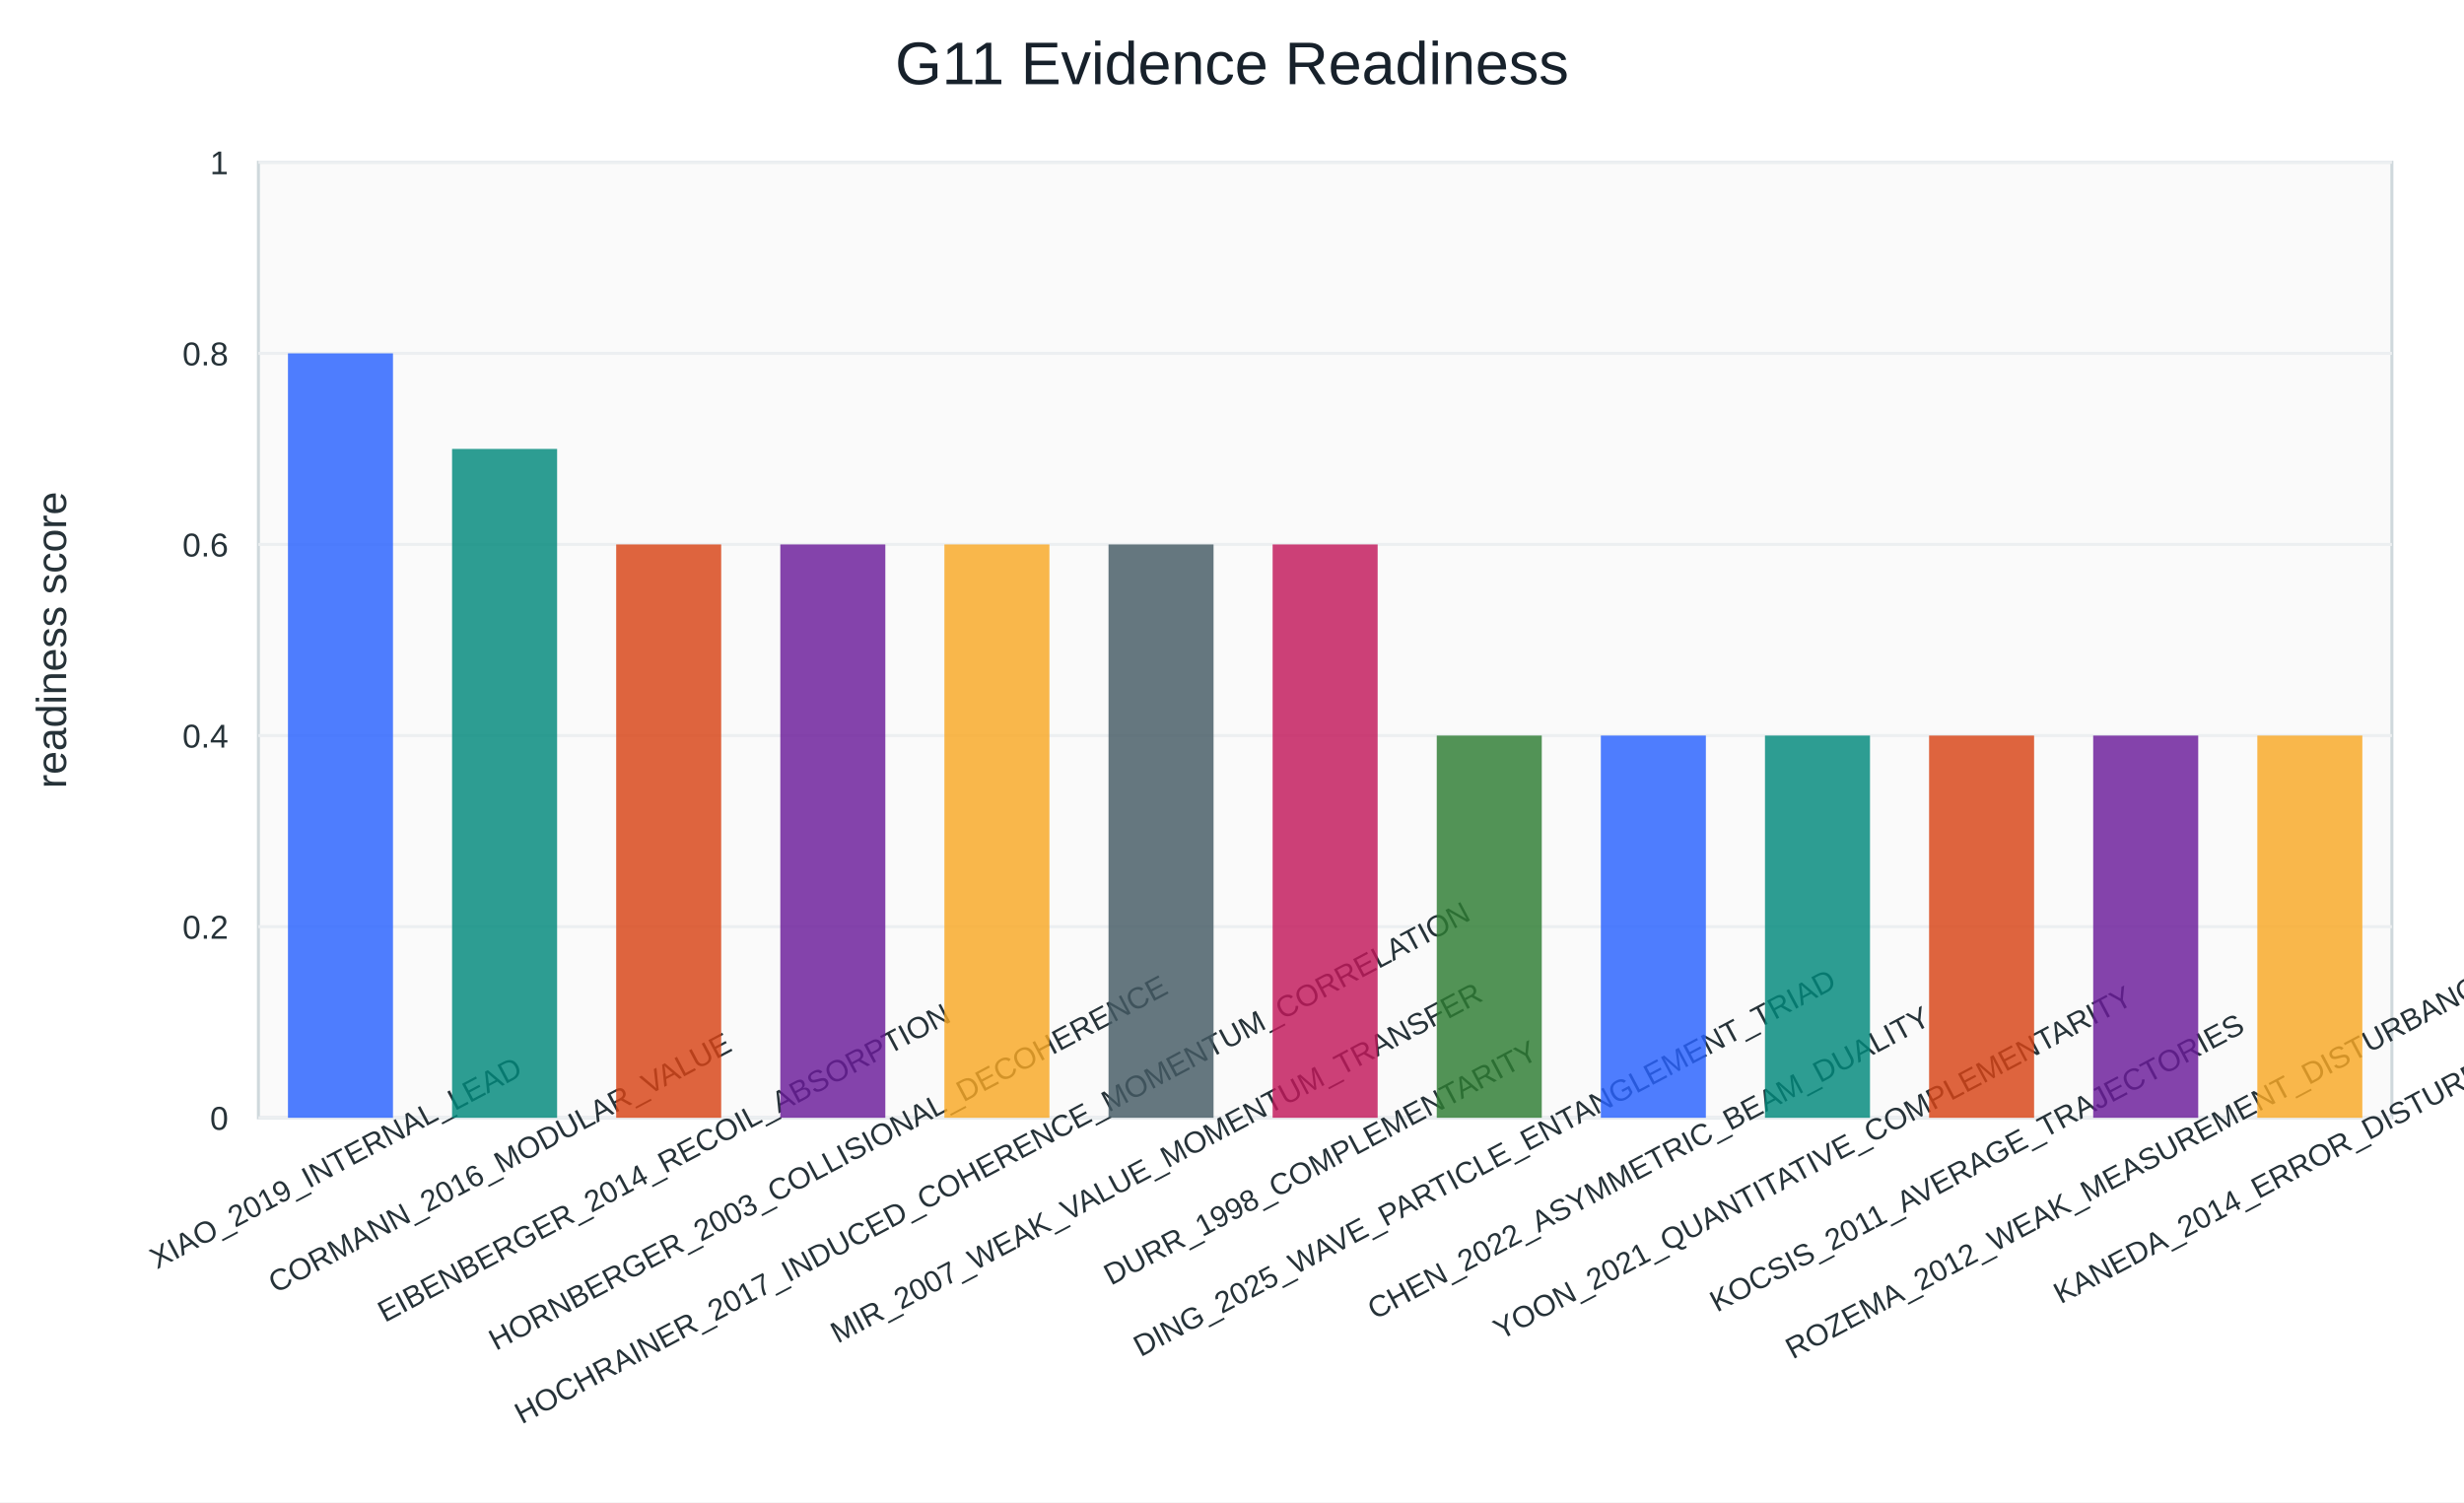
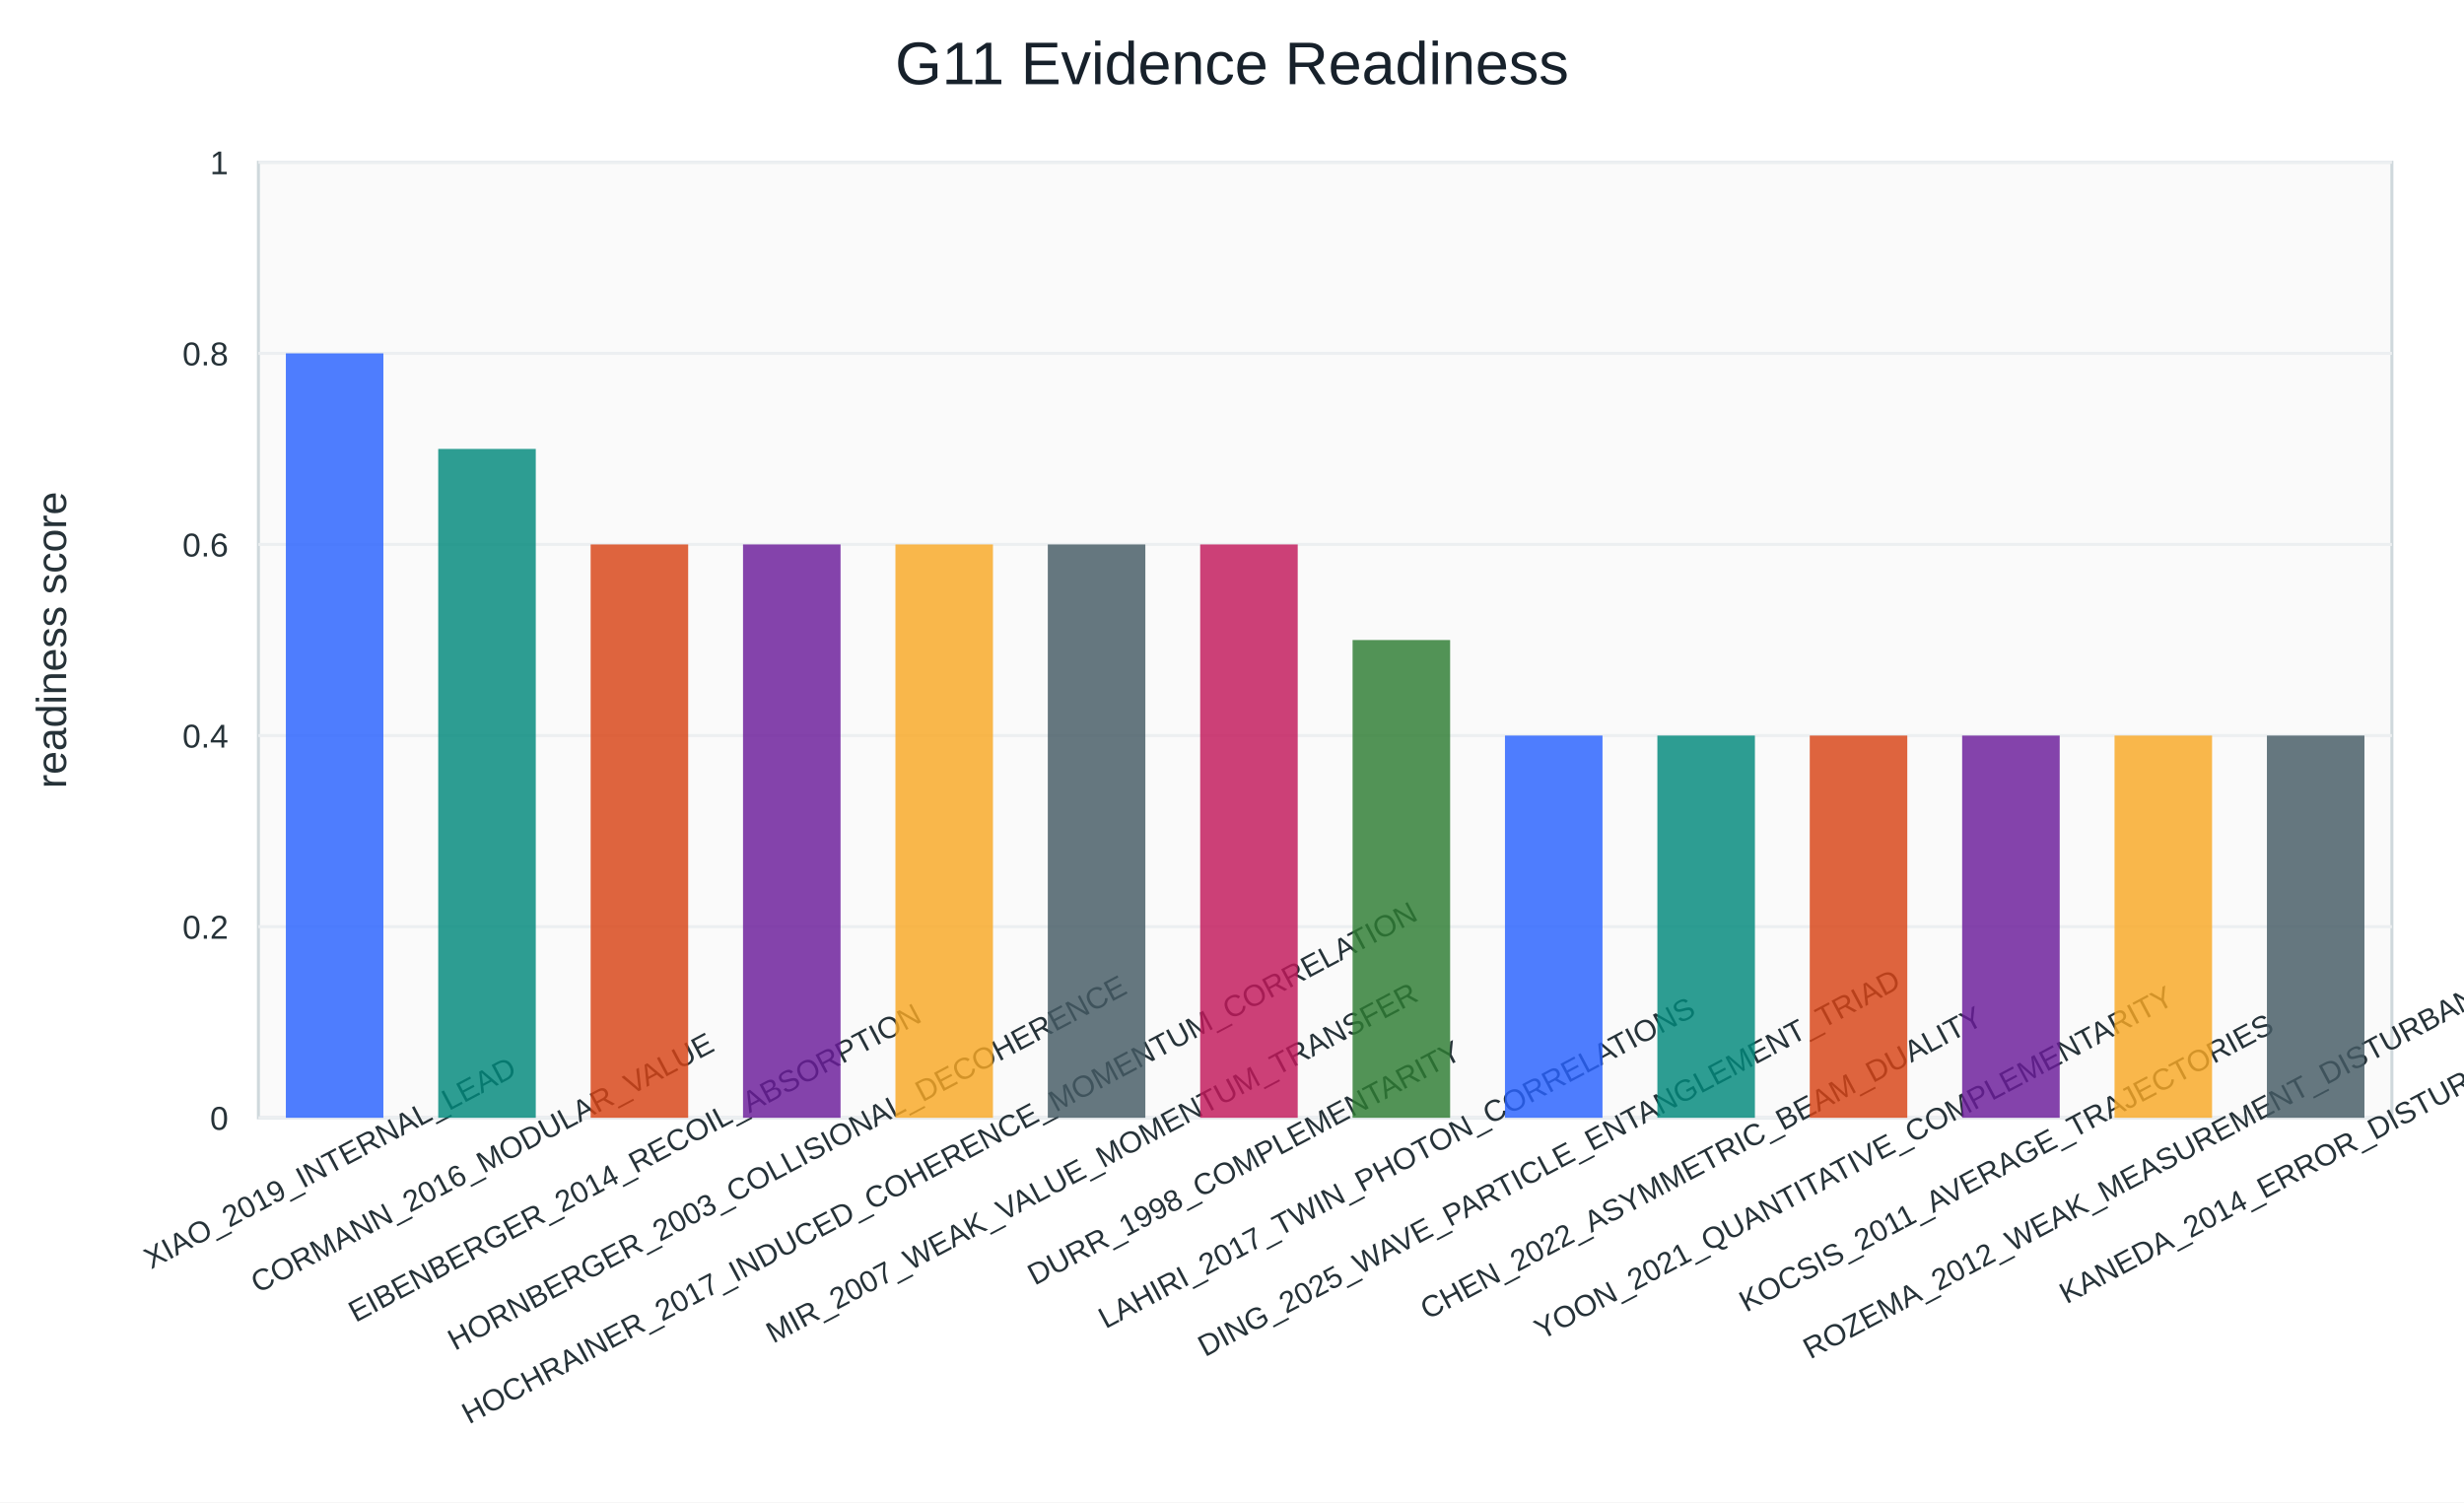
<svg xmlns="http://www.w3.org/2000/svg" width="820" height="500" viewBox="0 0 820 500">
  <rect width="100%" height="100%" fill="#ffffff" />
  <text x="410.00" y="28.00" font-size="20" font-family="Arial, Helvetica, sans-serif" text-anchor="middle" fill="#17212b">G11 Evidence Readiness</text>
  <rect x="86" y="54" width="710" height="318" fill="#fafafa" stroke="#cfd8dc" />
  <line x1="86" y1="372.00" x2="796" y2="372.00" stroke="#eceff1" />
  <text x="76.00" y="376.00" font-size="11" font-family="Arial, Helvetica, sans-serif" text-anchor="end" fill="#263238">0</text>
  <line x1="86" y1="308.40" x2="796" y2="308.40" stroke="#eceff1" />
  <text x="76.00" y="312.40" font-size="11" font-family="Arial, Helvetica, sans-serif" text-anchor="end" fill="#263238">0.2</text>
  <line x1="86" y1="244.80" x2="796" y2="244.80" stroke="#eceff1" />
  <text x="76.00" y="248.80" font-size="11" font-family="Arial, Helvetica, sans-serif" text-anchor="end" fill="#263238">0.4</text>
  <line x1="86" y1="181.20" x2="796" y2="181.20" stroke="#eceff1" />
  <text x="76.00" y="185.20" font-size="11" font-family="Arial, Helvetica, sans-serif" text-anchor="end" fill="#263238">0.6</text>
  <line x1="86" y1="117.60" x2="796" y2="117.60" stroke="#eceff1" />
  <text x="76.00" y="121.60" font-size="11" font-family="Arial, Helvetica, sans-serif" text-anchor="end" fill="#263238">0.8</text>
  <line x1="86" y1="54.00" x2="796" y2="54.00" stroke="#eceff1" />
  <text x="76.00" y="58.00" font-size="11" font-family="Arial, Helvetica, sans-serif" text-anchor="end" fill="#263238">1</text>
-   <rect x="95.83" y="117.60" width="34.95" height="254.40" fill="#2962ff" fill-opacity="0.82" />
-   <text x="113.31" y="390.00" font-size="10" font-family="Arial, Helvetica, sans-serif" text-anchor="middle" fill="#263238" transform="rotate(-28 113.31 390.00)">XIAO_2019_INTERNAL_LEAD</text>
-   <rect x="150.45" y="149.40" width="34.95" height="222.60" fill="#00897b" fill-opacity="0.82" />
-   <text x="167.92" y="390.00" font-size="10" font-family="Arial, Helvetica, sans-serif" text-anchor="middle" fill="#263238" transform="rotate(-28 167.92 390.00)">CORMANN_2016_MODULAR_VALUE</text>
-   <rect x="205.06" y="181.20" width="34.95" height="190.80" fill="#d84315" fill-opacity="0.82" />
-   <text x="222.54" y="390.00" font-size="10" font-family="Arial, Helvetica, sans-serif" text-anchor="middle" fill="#263238" transform="rotate(-28 222.54 390.00)">EIBENBERGER_2014_RECOIL_ABSORPTION</text>
-   <rect x="259.68" y="181.20" width="34.95" height="190.80" fill="#6a1b9a" fill-opacity="0.82" />
-   <text x="277.15" y="390.00" font-size="10" font-family="Arial, Helvetica, sans-serif" text-anchor="middle" fill="#263238" transform="rotate(-28 277.15 390.00)">HORNBERGER_2003_COLLISIONAL_DECOHERENCE</text>
-   <rect x="314.29" y="181.20" width="34.95" height="190.80" fill="#f9a825" fill-opacity="0.82" />
-   <text x="331.77" y="390.00" font-size="10" font-family="Arial, Helvetica, sans-serif" text-anchor="middle" fill="#263238" transform="rotate(-28 331.77 390.00)">HOCHRAINER_2017_INDUCED_COHERENCE_MOMENTUM_CORRELATION</text>
-   <rect x="368.91" y="181.20" width="34.95" height="190.80" fill="#455a64" fill-opacity="0.82" />
-   <text x="386.38" y="390.00" font-size="10" font-family="Arial, Helvetica, sans-serif" text-anchor="middle" fill="#263238" transform="rotate(-28 386.38 390.00)">MIR_2007_WEAK_VALUE_MOMENTUM_TRANSFER</text>
-   <rect x="423.52" y="181.20" width="34.95" height="190.80" fill="#c2185b" fill-opacity="0.82" />
-   <text x="441.00" y="390.00" font-size="10" font-family="Arial, Helvetica, sans-serif" text-anchor="middle" fill="#263238" transform="rotate(-28 441.00 390.00)">DURR_1998_COMPLEMENTARITY</text>
-   <rect x="478.14" y="244.80" width="34.95" height="127.20" fill="#2e7d32" fill-opacity="0.82" />
-   <text x="495.62" y="390.00" font-size="10" font-family="Arial, Helvetica, sans-serif" text-anchor="middle" fill="#263238" transform="rotate(-28 495.62 390.00)">DING_2025_WAVE_PARTICLE_ENTANGLEMENT_TRIAD</text>
-   <rect x="532.75" y="244.80" width="34.95" height="127.20" fill="#2962ff" fill-opacity="0.82" />
-   <text x="550.23" y="390.00" font-size="10" font-family="Arial, Helvetica, sans-serif" text-anchor="middle" fill="#263238" transform="rotate(-28 550.23 390.00)">CHEN_2022_ASYMMETRIC_BEAM_DUALITY</text>
-   <rect x="587.37" y="244.80" width="34.95" height="127.20" fill="#00897b" fill-opacity="0.82" />
-   <text x="604.85" y="390.00" font-size="10" font-family="Arial, Helvetica, sans-serif" text-anchor="middle" fill="#263238" transform="rotate(-28 604.85 390.00)">YOON_2021_QUANTITATIVE_COMPLEMENTARITY</text>
-   <rect x="641.98" y="244.80" width="34.95" height="127.20" fill="#d84315" fill-opacity="0.82" />
-   <text x="659.46" y="390.00" font-size="10" font-family="Arial, Helvetica, sans-serif" text-anchor="middle" fill="#263238" transform="rotate(-28 659.46 390.00)">KOCSIS_2011_AVERAGE_TRAJECTORIES</text>
-   <rect x="696.60" y="244.80" width="34.95" height="127.20" fill="#6a1b9a" fill-opacity="0.82" />
-   <text x="714.08" y="390.00" font-size="10" font-family="Arial, Helvetica, sans-serif" text-anchor="middle" fill="#263238" transform="rotate(-28 714.08 390.00)">ROZEMA_2012_WEAK_MEASUREMENT_DISTURBANCE</text>
-   <rect x="751.22" y="244.80" width="34.95" height="127.20" fill="#f9a825" fill-opacity="0.82" />
-   <text x="768.69" y="390.00" font-size="10" font-family="Arial, Helvetica, sans-serif" text-anchor="middle" fill="#263238" transform="rotate(-28 768.69 390.00)">KANEDA_2014_ERROR_DISTURBANCE</text>
+   <rect x="95.13" y="117.60" width="32.46" height="254.40" fill="#2962ff" fill-opacity="0.82" />
+   <text x="111.36" y="390.00" font-size="10" font-family="Arial, Helvetica, sans-serif" text-anchor="middle" fill="#263238" transform="rotate(-28 111.36 390.00)">XIAO_2019_INTERNAL_LEAD</text>
+   <rect x="145.84" y="149.40" width="32.46" height="222.60" fill="#00897b" fill-opacity="0.82" />
+   <text x="162.07" y="390.00" font-size="10" font-family="Arial, Helvetica, sans-serif" text-anchor="middle" fill="#263238" transform="rotate(-28 162.07 390.00)">CORMANN_2016_MODULAR_VALUE</text>
+   <rect x="196.56" y="181.20" width="32.46" height="190.80" fill="#d84315" fill-opacity="0.82" />
+   <text x="212.79" y="390.00" font-size="10" font-family="Arial, Helvetica, sans-serif" text-anchor="middle" fill="#263238" transform="rotate(-28 212.79 390.00)">EIBENBERGER_2014_RECOIL_ABSORPTION</text>
+   <rect x="247.27" y="181.20" width="32.46" height="190.80" fill="#6a1b9a" fill-opacity="0.82" />
+   <text x="263.50" y="390.00" font-size="10" font-family="Arial, Helvetica, sans-serif" text-anchor="middle" fill="#263238" transform="rotate(-28 263.50 390.00)">HORNBERGER_2003_COLLISIONAL_DECOHERENCE</text>
+   <rect x="297.99" y="181.20" width="32.46" height="190.80" fill="#f9a825" fill-opacity="0.82" />
+   <text x="314.21" y="390.00" font-size="10" font-family="Arial, Helvetica, sans-serif" text-anchor="middle" fill="#263238" transform="rotate(-28 314.21 390.00)">HOCHRAINER_2017_INDUCED_COHERENCE_MOMENTUM_CORRELATION</text>
+   <rect x="348.70" y="181.20" width="32.46" height="190.80" fill="#455a64" fill-opacity="0.82" />
+   <text x="364.93" y="390.00" font-size="10" font-family="Arial, Helvetica, sans-serif" text-anchor="middle" fill="#263238" transform="rotate(-28 364.93 390.00)">MIR_2007_WEAK_VALUE_MOMENTUM_TRANSFER</text>
+   <rect x="399.41" y="181.20" width="32.46" height="190.80" fill="#c2185b" fill-opacity="0.82" />
+   <text x="415.64" y="390.00" font-size="10" font-family="Arial, Helvetica, sans-serif" text-anchor="middle" fill="#263238" transform="rotate(-28 415.64 390.00)">DURR_1998_COMPLEMENTARITY</text>
+   <rect x="450.13" y="213.00" width="32.46" height="159.00" fill="#2e7d32" fill-opacity="0.82" />
+   <text x="466.36" y="390.00" font-size="10" font-family="Arial, Helvetica, sans-serif" text-anchor="middle" fill="#263238" transform="rotate(-28 466.36 390.00)">LAHIRI_2017_TWIN_PHOTON_CORRELATIONS</text>
+   <rect x="500.84" y="244.80" width="32.46" height="127.20" fill="#2962ff" fill-opacity="0.82" />
+   <text x="517.07" y="390.00" font-size="10" font-family="Arial, Helvetica, sans-serif" text-anchor="middle" fill="#263238" transform="rotate(-28 517.07 390.00)">DING_2025_WAVE_PARTICLE_ENTANGLEMENT_TRIAD</text>
+   <rect x="551.56" y="244.80" width="32.46" height="127.20" fill="#00897b" fill-opacity="0.82" />
+   <text x="567.79" y="390.00" font-size="10" font-family="Arial, Helvetica, sans-serif" text-anchor="middle" fill="#263238" transform="rotate(-28 567.79 390.00)">CHEN_2022_ASYMMETRIC_BEAM_DUALITY</text>
+   <rect x="602.27" y="244.80" width="32.46" height="127.20" fill="#d84315" fill-opacity="0.82" />
+   <text x="618.50" y="390.00" font-size="10" font-family="Arial, Helvetica, sans-serif" text-anchor="middle" fill="#263238" transform="rotate(-28 618.50 390.00)">YOON_2021_QUANTITATIVE_COMPLEMENTARITY</text>
+   <rect x="652.99" y="244.80" width="32.46" height="127.20" fill="#6a1b9a" fill-opacity="0.82" />
+   <text x="669.21" y="390.00" font-size="10" font-family="Arial, Helvetica, sans-serif" text-anchor="middle" fill="#263238" transform="rotate(-28 669.21 390.00)">KOCSIS_2011_AVERAGE_TRAJECTORIES</text>
+   <rect x="703.70" y="244.80" width="32.46" height="127.20" fill="#f9a825" fill-opacity="0.82" />
+   <text x="719.93" y="390.00" font-size="10" font-family="Arial, Helvetica, sans-serif" text-anchor="middle" fill="#263238" transform="rotate(-28 719.93 390.00)">ROZEMA_2012_WEAK_MEASUREMENT_DISTURBANCE</text>
+   <rect x="754.41" y="244.80" width="32.46" height="127.20" fill="#455a64" fill-opacity="0.82" />
+   <text x="770.64" y="390.00" font-size="10" font-family="Arial, Helvetica, sans-serif" text-anchor="middle" fill="#263238" transform="rotate(-28 770.64 390.00)">KANEDA_2014_ERROR_DISTURBANCE</text>
  <text x="22.00" y="213.00" font-size="14" font-family="Arial, Helvetica, sans-serif" text-anchor="middle" fill="#263238" transform="rotate(-90 22.00 213.00)">readiness score</text>
</svg>
